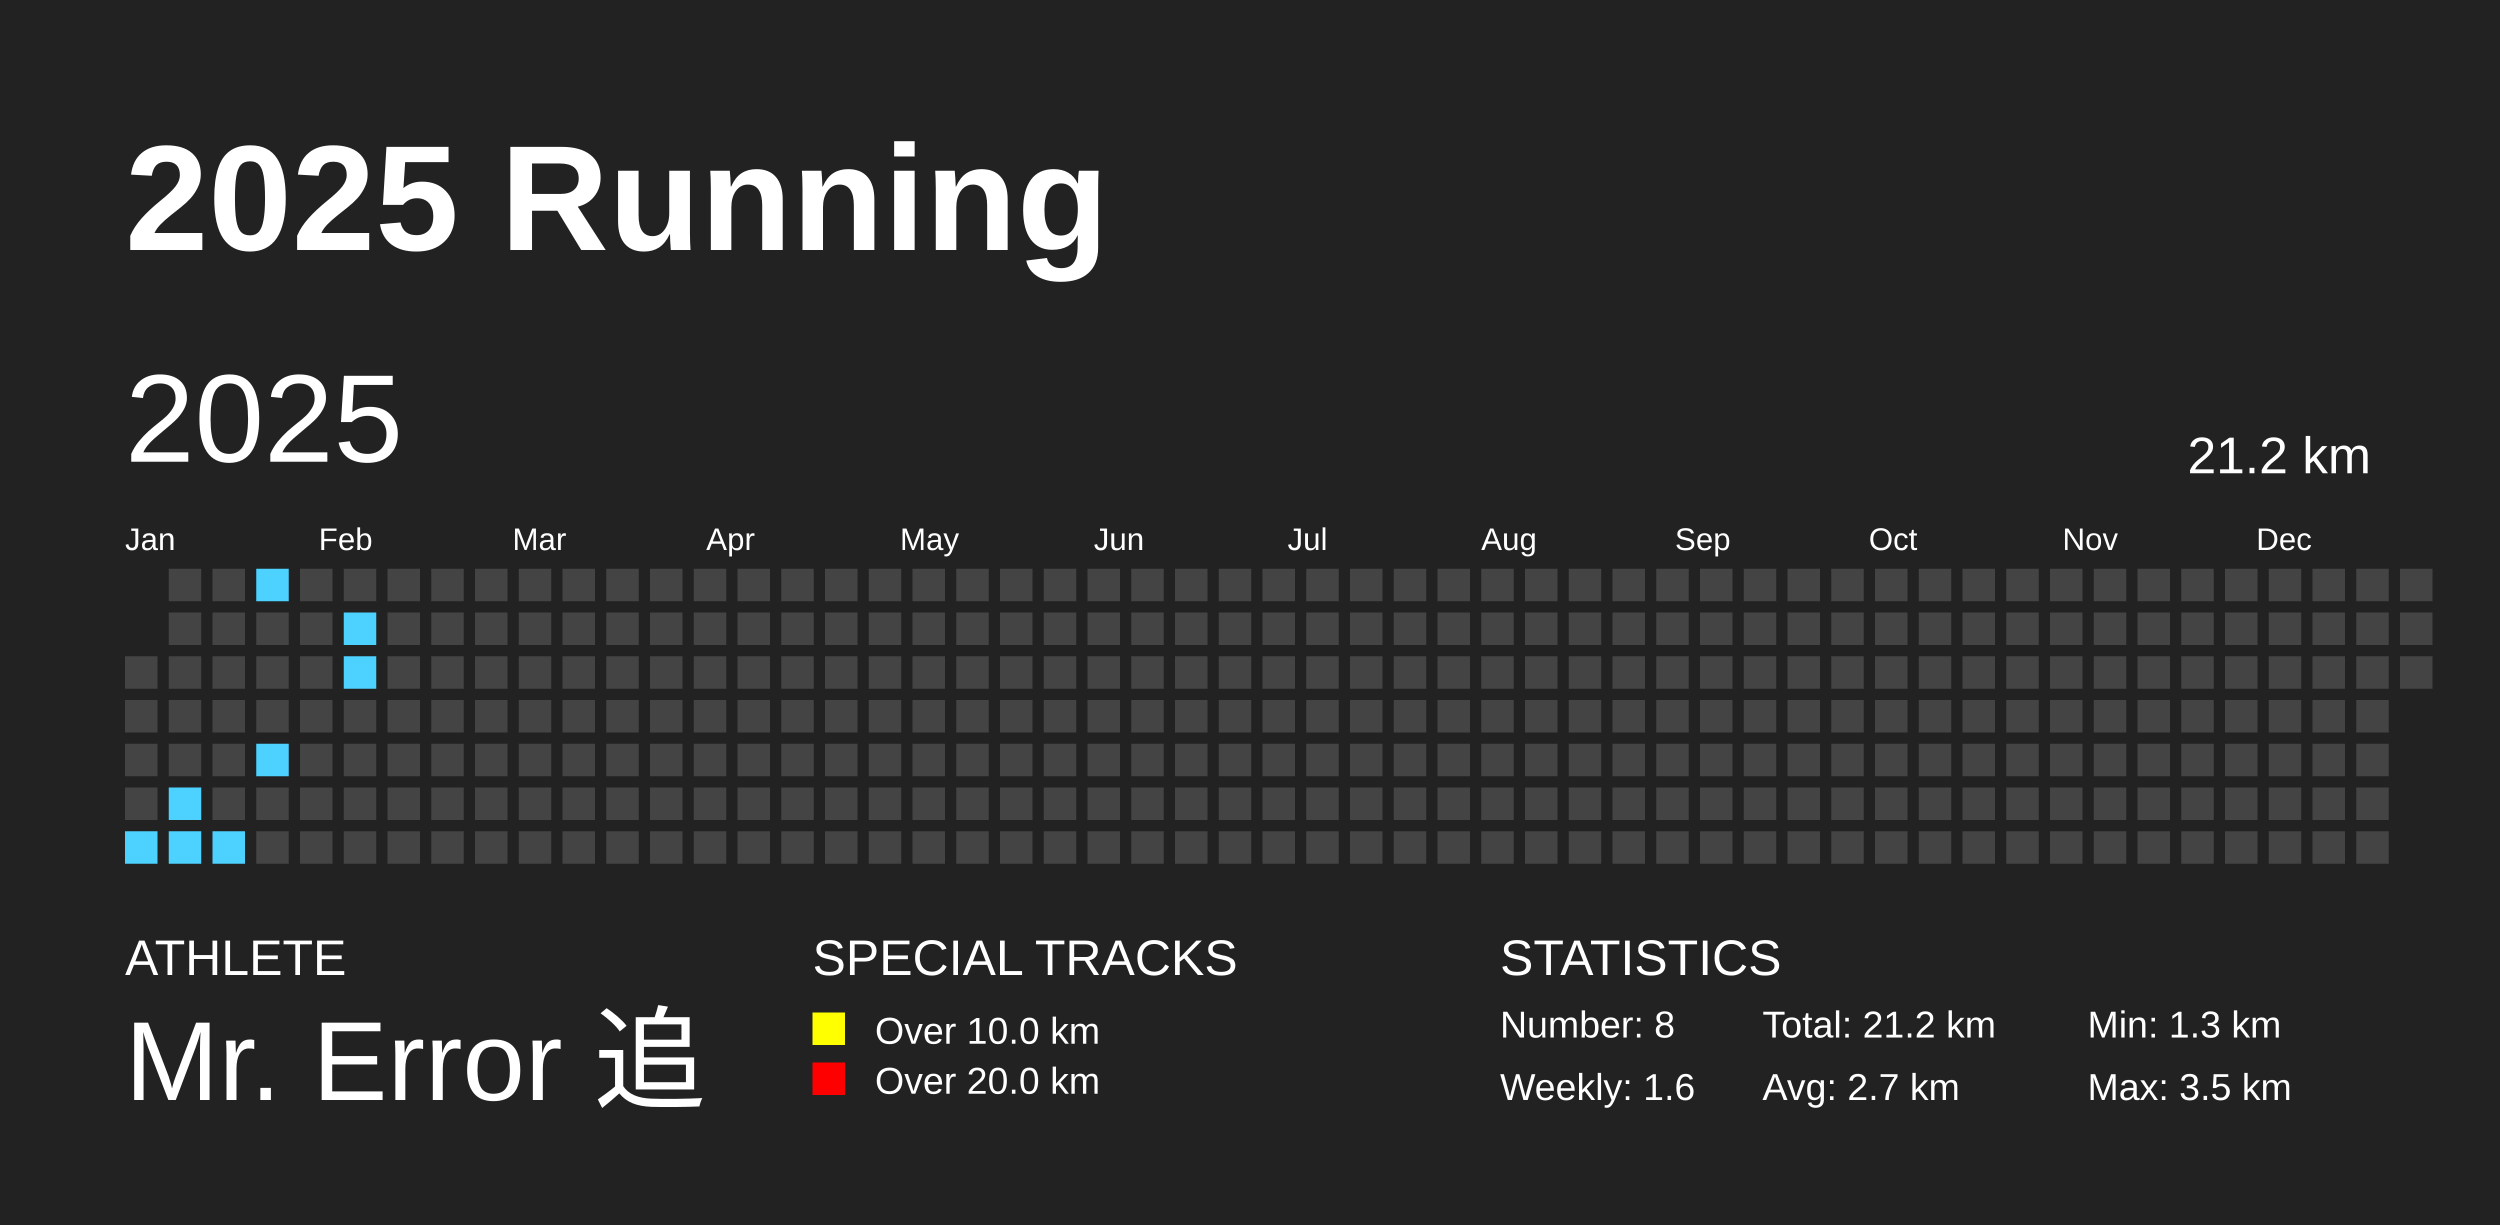
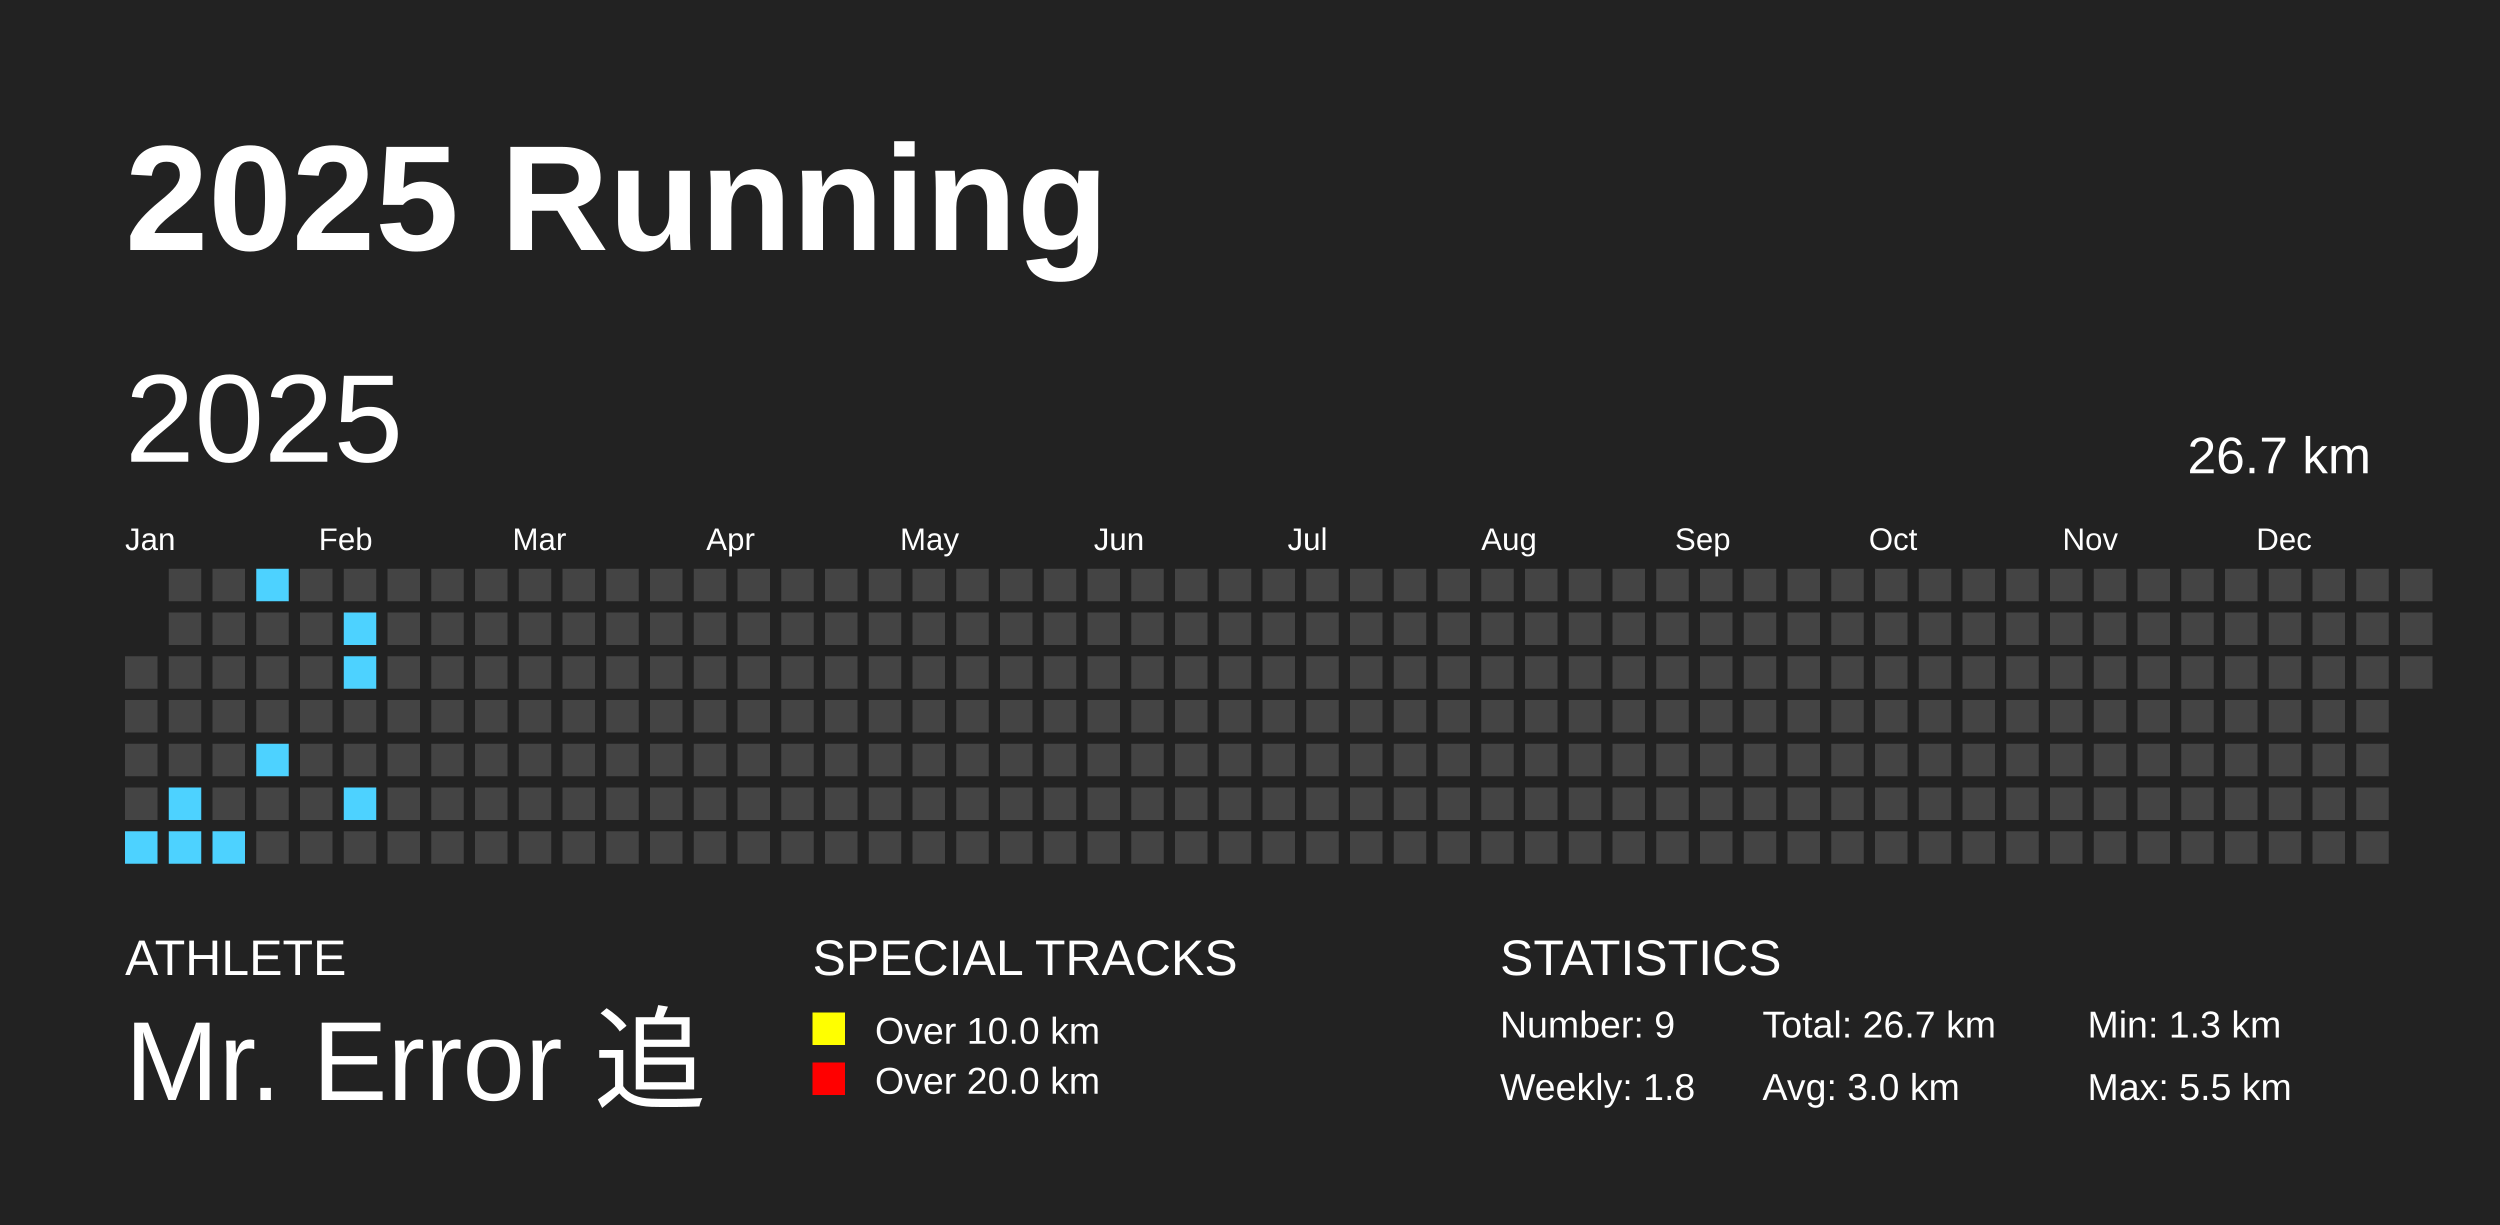
<svg xmlns="http://www.w3.org/2000/svg" baseProfile="full" height="98mm" version="1.1" viewBox="0,0,200,98" width="200mm">
  <defs />
  <rect fill="#222222" height="98" width="200" x="0" y="0" />
  <text fill="#FFFFFF" style="font-size:12px; font-family:Arial; font-weight:bold;" x="10" y="20">2025 Running</text>
  <text fill="#FFFFFF" style="font-size:4px; font-family:Arial" x="10" y="78">ATHLETE</text>
  <text fill="#FFFFFF" style="font-size:9px; font-family:Arial" x="10" y="88">Mr. Error 追</text>
  <text fill="#FFFFFF" style="font-size:4px; font-family:Arial" x="65" y="78">SPECIAL TRACKS</text>
  <rect fill="yellow" height="2.6" width="2.6" x="65" y="81" />
  <text fill="#FFFFFF" style="font-size:3px; font-family:Arial" x="70" y="83.5">Over 10.0 km</text>
  <rect fill="red" height="2.6" width="2.6" x="65" y="85" />
  <text fill="#FFFFFF" style="font-size:3px; font-family:Arial" x="70" y="87.5">Over 20.0 km</text>
  <text fill="#FFFFFF" style="font-size:4px; font-family:Arial" x="120" y="78">STATISTICS</text>
-   <text fill="#FFFFFF" style="font-size:3px; font-family:Arial" x="120" y="83">Number: 8</text>
-   <text fill="#FFFFFF" style="font-size:3px; font-family:Arial" x="120" y="88">Weekly: 1.6</text>
-   <text fill="#FFFFFF" style="font-size:3px; font-family:Arial" x="141" y="83">Total: 21.2 km</text>
-   <text fill="#FFFFFF" style="font-size:3px; font-family:Arial" x="141" y="88">Avg: 2.7 km</text>
+   <text fill="#FFFFFF" style="font-size:3px; font-family:Arial" x="120" y="83">Number: 9</text>
+   <text fill="#FFFFFF" style="font-size:3px; font-family:Arial" x="120" y="88">Weekly: 1.8</text>
+   <text fill="#FFFFFF" style="font-size:3px; font-family:Arial" x="141" y="83">Total: 26.7 km</text>
+   <text fill="#FFFFFF" style="font-size:3px; font-family:Arial" x="141" y="88">Avg: 3.0 km</text>
  <text fill="#FFFFFF" style="font-size:3px; font-family:Arial" x="167" y="83">Min: 1.3 km</text>
-   <text fill="#FFFFFF" style="font-size:3px; font-family:Arial" x="167" y="88">Max: 3.5 km</text>
+   <text fill="#FFFFFF" style="font-size:3px; font-family:Arial" x="167" y="88">Max: 5.5 km</text>
  <text dominant-baseline="hanging" fill="#FFFFFF" style="font-size:10.0px; font-family:Arial;" x="10" y="30">2025</text>
-   <text dominant-baseline="hanging" fill="#FFFFFF" style="font-size:4.125px; font-family:Arial;" x="175" y="35">21.2 km</text>
+   <text dominant-baseline="hanging" fill="#FFFFFF" style="font-size:4.125px; font-family:Arial;" x="175" y="35">26.7 km</text>
  <text fill="#FFFFFF" style="font-size:2.5px; font-family:Arial" x="10.0" y="44">Jan</text>
  <text fill="#FFFFFF" style="font-size:2.5px; font-family:Arial" x="25.5" y="44">Feb</text>
  <text fill="#FFFFFF" style="font-size:2.5px; font-family:Arial" x="41.0" y="44">Mar</text>
  <text fill="#FFFFFF" style="font-size:2.5px; font-family:Arial" x="56.5" y="44">Apr</text>
  <text fill="#FFFFFF" style="font-size:2.5px; font-family:Arial" x="72.0" y="44">May</text>
  <text fill="#FFFFFF" style="font-size:2.5px; font-family:Arial" x="87.5" y="44">Jun</text>
  <text fill="#FFFFFF" style="font-size:2.5px; font-family:Arial" x="103.0" y="44">Jul</text>
  <text fill="#FFFFFF" style="font-size:2.5px; font-family:Arial" x="118.5" y="44">Aug</text>
  <text fill="#FFFFFF" style="font-size:2.5px; font-family:Arial" x="134.0" y="44">Sep</text>
  <text fill="#FFFFFF" style="font-size:2.5px; font-family:Arial" x="149.5" y="44">Oct</text>
  <text fill="#FFFFFF" style="font-size:2.5px; font-family:Arial" x="165.0" y="44">Nov</text>
  <text fill="#FFFFFF" style="font-size:2.5px; font-family:Arial" x="180.5" y="44">Dec</text>
  <rect fill="#444444" height="2.6" width="2.6" x="10.0" y="52.5" />
  <rect fill="#444444" height="2.6" width="2.6" x="10.0" y="56.0" />
  <rect fill="#444444" height="2.6" width="2.6" x="10.0" y="59.5" />
  <rect fill="#444444" height="2.6" width="2.6" x="10.0" y="63.0" />
  <rect fill="#4DD2FF" height="2.6" width="2.6" x="10.0" y="66.5" />
  <rect fill="#444444" height="2.6" width="2.6" x="13.5" y="45.5" />
  <rect fill="#444444" height="2.6" width="2.6" x="13.5" y="49.0" />
  <rect fill="#444444" height="2.6" width="2.6" x="13.5" y="52.5" />
  <rect fill="#444444" height="2.6" width="2.6" x="13.5" y="56.0" />
  <rect fill="#444444" height="2.6" width="2.6" x="13.5" y="59.5" />
  <rect fill="#4DD2FF" height="2.6" width="2.6" x="13.5" y="63.0" />
  <rect fill="#4DD2FF" height="2.6" width="2.6" x="13.5" y="66.5" />
  <rect fill="#444444" height="2.6" width="2.6" x="17.0" y="45.5" />
  <rect fill="#444444" height="2.6" width="2.6" x="17.0" y="49.0" />
  <rect fill="#444444" height="2.6" width="2.6" x="17.0" y="52.5" />
  <rect fill="#444444" height="2.6" width="2.6" x="17.0" y="56.0" />
  <rect fill="#444444" height="2.6" width="2.6" x="17.0" y="59.5" />
  <rect fill="#444444" height="2.6" width="2.6" x="17.0" y="63.0" />
  <rect fill="#4DD2FF" height="2.6" width="2.6" x="17.0" y="66.5" />
  <rect fill="#4DD2FF" height="2.6" width="2.6" x="20.5" y="45.5" />
  <rect fill="#444444" height="2.6" width="2.6" x="20.5" y="49.0" />
  <rect fill="#444444" height="2.6" width="2.6" x="20.5" y="52.5" />
  <rect fill="#444444" height="2.6" width="2.6" x="20.5" y="56.0" />
  <rect fill="#4DD2FF" height="2.6" width="2.6" x="20.5" y="59.5" />
  <rect fill="#444444" height="2.6" width="2.6" x="20.5" y="63.0" />
  <rect fill="#444444" height="2.6" width="2.6" x="20.5" y="66.5" />
  <rect fill="#444444" height="2.6" width="2.6" x="24.0" y="45.5" />
  <rect fill="#444444" height="2.6" width="2.6" x="24.0" y="49.0" />
  <rect fill="#444444" height="2.6" width="2.6" x="24.0" y="52.5" />
  <rect fill="#444444" height="2.6" width="2.6" x="24.0" y="56.0" />
  <rect fill="#444444" height="2.6" width="2.6" x="24.0" y="59.5" />
  <rect fill="#444444" height="2.6" width="2.6" x="24.0" y="63.0" />
  <rect fill="#444444" height="2.6" width="2.6" x="24.0" y="66.5" />
  <rect fill="#444444" height="2.6" width="2.6" x="27.5" y="45.5" />
  <rect fill="#4DD2FF" height="2.6" width="2.6" x="27.5" y="49.0" />
  <rect fill="#4DD2FF" height="2.6" width="2.6" x="27.5" y="52.5" />
  <rect fill="#444444" height="2.6" width="2.6" x="27.5" y="56.0" />
  <rect fill="#444444" height="2.6" width="2.6" x="27.5" y="59.5" />
-   <rect fill="#444444" height="2.6" width="2.6" x="27.5" y="63.0" />
+   <rect fill="#4DD2FF" height="2.6" width="2.6" x="27.5" y="63.0" />
  <rect fill="#444444" height="2.6" width="2.6" x="27.5" y="66.5" />
  <rect fill="#444444" height="2.6" width="2.6" x="31.0" y="45.5" />
  <rect fill="#444444" height="2.6" width="2.6" x="31.0" y="49.0" />
  <rect fill="#444444" height="2.6" width="2.6" x="31.0" y="52.5" />
  <rect fill="#444444" height="2.6" width="2.6" x="31.0" y="56.0" />
  <rect fill="#444444" height="2.6" width="2.6" x="31.0" y="59.5" />
  <rect fill="#444444" height="2.6" width="2.6" x="31.0" y="63.0" />
  <rect fill="#444444" height="2.6" width="2.6" x="31.0" y="66.5" />
  <rect fill="#444444" height="2.6" width="2.6" x="34.5" y="45.5" />
  <rect fill="#444444" height="2.6" width="2.6" x="34.5" y="49.0" />
  <rect fill="#444444" height="2.6" width="2.6" x="34.5" y="52.5" />
  <rect fill="#444444" height="2.6" width="2.6" x="34.5" y="56.0" />
  <rect fill="#444444" height="2.6" width="2.6" x="34.5" y="59.5" />
  <rect fill="#444444" height="2.6" width="2.6" x="34.5" y="63.0" />
  <rect fill="#444444" height="2.6" width="2.6" x="34.5" y="66.5" />
  <rect fill="#444444" height="2.6" width="2.6" x="38.0" y="45.5" />
  <rect fill="#444444" height="2.6" width="2.6" x="38.0" y="49.0" />
  <rect fill="#444444" height="2.6" width="2.6" x="38.0" y="52.5" />
  <rect fill="#444444" height="2.6" width="2.6" x="38.0" y="56.0" />
  <rect fill="#444444" height="2.6" width="2.6" x="38.0" y="59.5" />
  <rect fill="#444444" height="2.6" width="2.6" x="38.0" y="63.0" />
  <rect fill="#444444" height="2.6" width="2.6" x="38.0" y="66.5" />
  <rect fill="#444444" height="2.6" width="2.6" x="41.5" y="45.5" />
  <rect fill="#444444" height="2.6" width="2.6" x="41.5" y="49.0" />
  <rect fill="#444444" height="2.6" width="2.6" x="41.5" y="52.5" />
  <rect fill="#444444" height="2.6" width="2.6" x="41.5" y="56.0" />
  <rect fill="#444444" height="2.6" width="2.6" x="41.5" y="59.5" />
  <rect fill="#444444" height="2.6" width="2.6" x="41.5" y="63.0" />
  <rect fill="#444444" height="2.6" width="2.6" x="41.5" y="66.5" />
  <rect fill="#444444" height="2.6" width="2.6" x="45.0" y="45.5" />
  <rect fill="#444444" height="2.6" width="2.6" x="45.0" y="49.0" />
  <rect fill="#444444" height="2.6" width="2.6" x="45.0" y="52.5" />
  <rect fill="#444444" height="2.6" width="2.6" x="45.0" y="56.0" />
  <rect fill="#444444" height="2.6" width="2.6" x="45.0" y="59.5" />
  <rect fill="#444444" height="2.6" width="2.6" x="45.0" y="63.0" />
  <rect fill="#444444" height="2.6" width="2.6" x="45.0" y="66.5" />
  <rect fill="#444444" height="2.6" width="2.6" x="48.5" y="45.5" />
  <rect fill="#444444" height="2.6" width="2.6" x="48.5" y="49.0" />
  <rect fill="#444444" height="2.6" width="2.6" x="48.5" y="52.5" />
  <rect fill="#444444" height="2.6" width="2.6" x="48.5" y="56.0" />
  <rect fill="#444444" height="2.6" width="2.6" x="48.5" y="59.5" />
  <rect fill="#444444" height="2.6" width="2.6" x="48.5" y="63.0" />
  <rect fill="#444444" height="2.6" width="2.6" x="48.5" y="66.5" />
  <rect fill="#444444" height="2.6" width="2.6" x="52.0" y="45.5" />
  <rect fill="#444444" height="2.6" width="2.6" x="52.0" y="49.0" />
  <rect fill="#444444" height="2.6" width="2.6" x="52.0" y="52.5" />
  <rect fill="#444444" height="2.6" width="2.6" x="52.0" y="56.0" />
  <rect fill="#444444" height="2.6" width="2.6" x="52.0" y="59.5" />
  <rect fill="#444444" height="2.6" width="2.6" x="52.0" y="63.0" />
  <rect fill="#444444" height="2.6" width="2.6" x="52.0" y="66.5" />
  <rect fill="#444444" height="2.6" width="2.6" x="55.5" y="45.5" />
  <rect fill="#444444" height="2.6" width="2.6" x="55.5" y="49.0" />
  <rect fill="#444444" height="2.6" width="2.6" x="55.5" y="52.5" />
  <rect fill="#444444" height="2.6" width="2.6" x="55.5" y="56.0" />
  <rect fill="#444444" height="2.6" width="2.6" x="55.5" y="59.5" />
  <rect fill="#444444" height="2.6" width="2.6" x="55.5" y="63.0" />
  <rect fill="#444444" height="2.6" width="2.6" x="55.5" y="66.5" />
  <rect fill="#444444" height="2.6" width="2.6" x="59.0" y="45.5" />
  <rect fill="#444444" height="2.6" width="2.6" x="59.0" y="49.0" />
  <rect fill="#444444" height="2.6" width="2.6" x="59.0" y="52.5" />
  <rect fill="#444444" height="2.6" width="2.6" x="59.0" y="56.0" />
  <rect fill="#444444" height="2.6" width="2.6" x="59.0" y="59.5" />
  <rect fill="#444444" height="2.6" width="2.6" x="59.0" y="63.0" />
  <rect fill="#444444" height="2.6" width="2.6" x="59.0" y="66.5" />
  <rect fill="#444444" height="2.6" width="2.6" x="62.5" y="45.5" />
  <rect fill="#444444" height="2.6" width="2.6" x="62.5" y="49.0" />
  <rect fill="#444444" height="2.6" width="2.6" x="62.5" y="52.5" />
  <rect fill="#444444" height="2.6" width="2.6" x="62.5" y="56.0" />
  <rect fill="#444444" height="2.6" width="2.6" x="62.5" y="59.5" />
  <rect fill="#444444" height="2.6" width="2.6" x="62.5" y="63.0" />
  <rect fill="#444444" height="2.6" width="2.6" x="62.5" y="66.5" />
  <rect fill="#444444" height="2.6" width="2.6" x="66.0" y="45.5" />
  <rect fill="#444444" height="2.6" width="2.6" x="66.0" y="49.0" />
  <rect fill="#444444" height="2.6" width="2.6" x="66.0" y="52.5" />
  <rect fill="#444444" height="2.6" width="2.6" x="66.0" y="56.0" />
  <rect fill="#444444" height="2.6" width="2.6" x="66.0" y="59.5" />
  <rect fill="#444444" height="2.6" width="2.6" x="66.0" y="63.0" />
  <rect fill="#444444" height="2.6" width="2.6" x="66.0" y="66.5" />
  <rect fill="#444444" height="2.6" width="2.6" x="69.5" y="45.5" />
  <rect fill="#444444" height="2.6" width="2.6" x="69.5" y="49.0" />
  <rect fill="#444444" height="2.6" width="2.6" x="69.5" y="52.5" />
  <rect fill="#444444" height="2.6" width="2.6" x="69.5" y="56.0" />
  <rect fill="#444444" height="2.6" width="2.6" x="69.5" y="59.5" />
  <rect fill="#444444" height="2.6" width="2.6" x="69.5" y="63.0" />
  <rect fill="#444444" height="2.6" width="2.6" x="69.5" y="66.5" />
  <rect fill="#444444" height="2.6" width="2.6" x="73.0" y="45.5" />
  <rect fill="#444444" height="2.6" width="2.6" x="73.0" y="49.0" />
  <rect fill="#444444" height="2.6" width="2.6" x="73.0" y="52.5" />
  <rect fill="#444444" height="2.6" width="2.6" x="73.0" y="56.0" />
  <rect fill="#444444" height="2.6" width="2.6" x="73.0" y="59.5" />
  <rect fill="#444444" height="2.6" width="2.6" x="73.0" y="63.0" />
  <rect fill="#444444" height="2.6" width="2.6" x="73.0" y="66.5" />
  <rect fill="#444444" height="2.6" width="2.6" x="76.5" y="45.5" />
  <rect fill="#444444" height="2.6" width="2.6" x="76.5" y="49.0" />
  <rect fill="#444444" height="2.6" width="2.6" x="76.5" y="52.5" />
  <rect fill="#444444" height="2.6" width="2.6" x="76.5" y="56.0" />
  <rect fill="#444444" height="2.6" width="2.6" x="76.5" y="59.5" />
  <rect fill="#444444" height="2.6" width="2.6" x="76.5" y="63.0" />
  <rect fill="#444444" height="2.6" width="2.6" x="76.5" y="66.5" />
  <rect fill="#444444" height="2.6" width="2.6" x="80.0" y="45.5" />
  <rect fill="#444444" height="2.6" width="2.6" x="80.0" y="49.0" />
  <rect fill="#444444" height="2.6" width="2.6" x="80.0" y="52.5" />
  <rect fill="#444444" height="2.6" width="2.6" x="80.0" y="56.0" />
  <rect fill="#444444" height="2.6" width="2.6" x="80.0" y="59.5" />
  <rect fill="#444444" height="2.6" width="2.6" x="80.0" y="63.0" />
  <rect fill="#444444" height="2.6" width="2.6" x="80.0" y="66.5" />
  <rect fill="#444444" height="2.6" width="2.6" x="83.5" y="45.5" />
  <rect fill="#444444" height="2.6" width="2.6" x="83.5" y="49.0" />
  <rect fill="#444444" height="2.6" width="2.6" x="83.5" y="52.5" />
  <rect fill="#444444" height="2.6" width="2.6" x="83.5" y="56.0" />
  <rect fill="#444444" height="2.6" width="2.6" x="83.5" y="59.5" />
  <rect fill="#444444" height="2.6" width="2.6" x="83.5" y="63.0" />
  <rect fill="#444444" height="2.6" width="2.6" x="83.5" y="66.5" />
  <rect fill="#444444" height="2.6" width="2.6" x="87.0" y="45.5" />
  <rect fill="#444444" height="2.6" width="2.6" x="87.0" y="49.0" />
  <rect fill="#444444" height="2.6" width="2.6" x="87.0" y="52.5" />
  <rect fill="#444444" height="2.6" width="2.6" x="87.0" y="56.0" />
  <rect fill="#444444" height="2.6" width="2.6" x="87.0" y="59.5" />
  <rect fill="#444444" height="2.6" width="2.6" x="87.0" y="63.0" />
  <rect fill="#444444" height="2.6" width="2.6" x="87.0" y="66.5" />
  <rect fill="#444444" height="2.6" width="2.6" x="90.5" y="45.5" />
  <rect fill="#444444" height="2.6" width="2.6" x="90.5" y="49.0" />
  <rect fill="#444444" height="2.6" width="2.6" x="90.5" y="52.5" />
  <rect fill="#444444" height="2.6" width="2.6" x="90.5" y="56.0" />
  <rect fill="#444444" height="2.6" width="2.6" x="90.5" y="59.5" />
  <rect fill="#444444" height="2.6" width="2.6" x="90.5" y="63.0" />
  <rect fill="#444444" height="2.6" width="2.6" x="90.5" y="66.5" />
  <rect fill="#444444" height="2.6" width="2.6" x="94.0" y="45.5" />
  <rect fill="#444444" height="2.6" width="2.6" x="94.0" y="49.0" />
  <rect fill="#444444" height="2.6" width="2.6" x="94.0" y="52.5" />
  <rect fill="#444444" height="2.6" width="2.6" x="94.0" y="56.0" />
  <rect fill="#444444" height="2.6" width="2.6" x="94.0" y="59.5" />
  <rect fill="#444444" height="2.6" width="2.6" x="94.0" y="63.0" />
  <rect fill="#444444" height="2.6" width="2.6" x="94.0" y="66.5" />
  <rect fill="#444444" height="2.6" width="2.6" x="97.5" y="45.5" />
  <rect fill="#444444" height="2.6" width="2.6" x="97.5" y="49.0" />
  <rect fill="#444444" height="2.6" width="2.6" x="97.5" y="52.5" />
  <rect fill="#444444" height="2.6" width="2.6" x="97.5" y="56.0" />
  <rect fill="#444444" height="2.6" width="2.6" x="97.5" y="59.5" />
  <rect fill="#444444" height="2.6" width="2.6" x="97.5" y="63.0" />
  <rect fill="#444444" height="2.6" width="2.6" x="97.5" y="66.5" />
  <rect fill="#444444" height="2.6" width="2.6" x="101.0" y="45.5" />
  <rect fill="#444444" height="2.6" width="2.6" x="101.0" y="49.0" />
  <rect fill="#444444" height="2.6" width="2.6" x="101.0" y="52.5" />
  <rect fill="#444444" height="2.6" width="2.6" x="101.0" y="56.0" />
  <rect fill="#444444" height="2.6" width="2.6" x="101.0" y="59.5" />
  <rect fill="#444444" height="2.6" width="2.6" x="101.0" y="63.0" />
  <rect fill="#444444" height="2.6" width="2.6" x="101.0" y="66.5" />
  <rect fill="#444444" height="2.6" width="2.6" x="104.5" y="45.5" />
  <rect fill="#444444" height="2.6" width="2.6" x="104.5" y="49.0" />
  <rect fill="#444444" height="2.6" width="2.6" x="104.5" y="52.5" />
  <rect fill="#444444" height="2.6" width="2.6" x="104.5" y="56.0" />
  <rect fill="#444444" height="2.6" width="2.6" x="104.5" y="59.5" />
  <rect fill="#444444" height="2.6" width="2.6" x="104.5" y="63.0" />
  <rect fill="#444444" height="2.6" width="2.6" x="104.5" y="66.5" />
  <rect fill="#444444" height="2.6" width="2.6" x="108.0" y="45.5" />
  <rect fill="#444444" height="2.6" width="2.6" x="108.0" y="49.0" />
  <rect fill="#444444" height="2.6" width="2.6" x="108.0" y="52.5" />
  <rect fill="#444444" height="2.6" width="2.6" x="108.0" y="56.0" />
  <rect fill="#444444" height="2.6" width="2.6" x="108.0" y="59.5" />
  <rect fill="#444444" height="2.6" width="2.6" x="108.0" y="63.0" />
  <rect fill="#444444" height="2.6" width="2.6" x="108.0" y="66.5" />
  <rect fill="#444444" height="2.6" width="2.6" x="111.5" y="45.5" />
  <rect fill="#444444" height="2.6" width="2.6" x="111.5" y="49.0" />
  <rect fill="#444444" height="2.6" width="2.6" x="111.5" y="52.5" />
  <rect fill="#444444" height="2.6" width="2.6" x="111.5" y="56.0" />
  <rect fill="#444444" height="2.6" width="2.6" x="111.5" y="59.5" />
  <rect fill="#444444" height="2.6" width="2.6" x="111.5" y="63.0" />
  <rect fill="#444444" height="2.6" width="2.6" x="111.5" y="66.5" />
  <rect fill="#444444" height="2.6" width="2.6" x="115.0" y="45.5" />
  <rect fill="#444444" height="2.6" width="2.6" x="115.0" y="49.0" />
  <rect fill="#444444" height="2.6" width="2.6" x="115.0" y="52.5" />
  <rect fill="#444444" height="2.6" width="2.6" x="115.0" y="56.0" />
  <rect fill="#444444" height="2.6" width="2.6" x="115.0" y="59.5" />
  <rect fill="#444444" height="2.6" width="2.6" x="115.0" y="63.0" />
  <rect fill="#444444" height="2.6" width="2.6" x="115.0" y="66.5" />
  <rect fill="#444444" height="2.6" width="2.6" x="118.5" y="45.5" />
  <rect fill="#444444" height="2.6" width="2.6" x="118.5" y="49.0" />
  <rect fill="#444444" height="2.6" width="2.6" x="118.5" y="52.5" />
  <rect fill="#444444" height="2.6" width="2.6" x="118.5" y="56.0" />
  <rect fill="#444444" height="2.6" width="2.6" x="118.5" y="59.5" />
  <rect fill="#444444" height="2.6" width="2.6" x="118.5" y="63.0" />
  <rect fill="#444444" height="2.6" width="2.6" x="118.5" y="66.5" />
  <rect fill="#444444" height="2.6" width="2.6" x="122.0" y="45.5" />
  <rect fill="#444444" height="2.6" width="2.6" x="122.0" y="49.0" />
  <rect fill="#444444" height="2.6" width="2.6" x="122.0" y="52.5" />
  <rect fill="#444444" height="2.6" width="2.6" x="122.0" y="56.0" />
  <rect fill="#444444" height="2.6" width="2.6" x="122.0" y="59.5" />
  <rect fill="#444444" height="2.6" width="2.6" x="122.0" y="63.0" />
  <rect fill="#444444" height="2.6" width="2.6" x="122.0" y="66.5" />
  <rect fill="#444444" height="2.6" width="2.6" x="125.5" y="45.5" />
  <rect fill="#444444" height="2.6" width="2.6" x="125.5" y="49.0" />
  <rect fill="#444444" height="2.6" width="2.6" x="125.5" y="52.5" />
  <rect fill="#444444" height="2.6" width="2.6" x="125.5" y="56.0" />
  <rect fill="#444444" height="2.6" width="2.6" x="125.5" y="59.5" />
  <rect fill="#444444" height="2.6" width="2.6" x="125.5" y="63.0" />
  <rect fill="#444444" height="2.6" width="2.6" x="125.5" y="66.5" />
  <rect fill="#444444" height="2.6" width="2.6" x="129.0" y="45.5" />
  <rect fill="#444444" height="2.6" width="2.6" x="129.0" y="49.0" />
  <rect fill="#444444" height="2.6" width="2.6" x="129.0" y="52.5" />
  <rect fill="#444444" height="2.6" width="2.6" x="129.0" y="56.0" />
  <rect fill="#444444" height="2.6" width="2.6" x="129.0" y="59.5" />
  <rect fill="#444444" height="2.6" width="2.6" x="129.0" y="63.0" />
  <rect fill="#444444" height="2.6" width="2.6" x="129.0" y="66.5" />
  <rect fill="#444444" height="2.6" width="2.6" x="132.5" y="45.5" />
  <rect fill="#444444" height="2.6" width="2.6" x="132.5" y="49.0" />
  <rect fill="#444444" height="2.6" width="2.6" x="132.5" y="52.5" />
  <rect fill="#444444" height="2.6" width="2.6" x="132.5" y="56.0" />
  <rect fill="#444444" height="2.6" width="2.6" x="132.5" y="59.5" />
  <rect fill="#444444" height="2.6" width="2.6" x="132.5" y="63.0" />
  <rect fill="#444444" height="2.6" width="2.6" x="132.5" y="66.5" />
  <rect fill="#444444" height="2.6" width="2.6" x="136.0" y="45.5" />
  <rect fill="#444444" height="2.6" width="2.6" x="136.0" y="49.0" />
  <rect fill="#444444" height="2.6" width="2.6" x="136.0" y="52.5" />
  <rect fill="#444444" height="2.6" width="2.6" x="136.0" y="56.0" />
  <rect fill="#444444" height="2.6" width="2.6" x="136.0" y="59.5" />
  <rect fill="#444444" height="2.6" width="2.6" x="136.0" y="63.0" />
  <rect fill="#444444" height="2.6" width="2.6" x="136.0" y="66.5" />
  <rect fill="#444444" height="2.6" width="2.6" x="139.5" y="45.5" />
  <rect fill="#444444" height="2.6" width="2.6" x="139.5" y="49.0" />
  <rect fill="#444444" height="2.6" width="2.6" x="139.5" y="52.5" />
  <rect fill="#444444" height="2.6" width="2.6" x="139.5" y="56.0" />
  <rect fill="#444444" height="2.6" width="2.6" x="139.5" y="59.5" />
  <rect fill="#444444" height="2.6" width="2.6" x="139.5" y="63.0" />
  <rect fill="#444444" height="2.6" width="2.6" x="139.5" y="66.5" />
  <rect fill="#444444" height="2.6" width="2.6" x="143.0" y="45.5" />
  <rect fill="#444444" height="2.6" width="2.6" x="143.0" y="49.0" />
  <rect fill="#444444" height="2.6" width="2.6" x="143.0" y="52.5" />
  <rect fill="#444444" height="2.6" width="2.6" x="143.0" y="56.0" />
  <rect fill="#444444" height="2.6" width="2.6" x="143.0" y="59.5" />
  <rect fill="#444444" height="2.6" width="2.6" x="143.0" y="63.0" />
  <rect fill="#444444" height="2.6" width="2.6" x="143.0" y="66.5" />
  <rect fill="#444444" height="2.6" width="2.6" x="146.5" y="45.5" />
  <rect fill="#444444" height="2.6" width="2.6" x="146.5" y="49.0" />
  <rect fill="#444444" height="2.6" width="2.6" x="146.5" y="52.5" />
  <rect fill="#444444" height="2.6" width="2.6" x="146.5" y="56.0" />
  <rect fill="#444444" height="2.6" width="2.6" x="146.5" y="59.5" />
  <rect fill="#444444" height="2.6" width="2.6" x="146.5" y="63.0" />
  <rect fill="#444444" height="2.6" width="2.6" x="146.5" y="66.5" />
  <rect fill="#444444" height="2.6" width="2.6" x="150.0" y="45.5" />
  <rect fill="#444444" height="2.6" width="2.6" x="150.0" y="49.0" />
  <rect fill="#444444" height="2.6" width="2.6" x="150.0" y="52.5" />
  <rect fill="#444444" height="2.6" width="2.6" x="150.0" y="56.0" />
  <rect fill="#444444" height="2.6" width="2.6" x="150.0" y="59.5" />
  <rect fill="#444444" height="2.6" width="2.6" x="150.0" y="63.0" />
  <rect fill="#444444" height="2.6" width="2.6" x="150.0" y="66.5" />
  <rect fill="#444444" height="2.6" width="2.6" x="153.5" y="45.5" />
  <rect fill="#444444" height="2.6" width="2.6" x="153.5" y="49.0" />
  <rect fill="#444444" height="2.6" width="2.6" x="153.5" y="52.5" />
  <rect fill="#444444" height="2.6" width="2.6" x="153.5" y="56.0" />
  <rect fill="#444444" height="2.6" width="2.6" x="153.5" y="59.5" />
  <rect fill="#444444" height="2.6" width="2.6" x="153.5" y="63.0" />
  <rect fill="#444444" height="2.6" width="2.6" x="153.5" y="66.5" />
  <rect fill="#444444" height="2.6" width="2.6" x="157.0" y="45.5" />
  <rect fill="#444444" height="2.6" width="2.6" x="157.0" y="49.0" />
  <rect fill="#444444" height="2.6" width="2.6" x="157.0" y="52.5" />
  <rect fill="#444444" height="2.6" width="2.6" x="157.0" y="56.0" />
  <rect fill="#444444" height="2.6" width="2.6" x="157.0" y="59.5" />
  <rect fill="#444444" height="2.6" width="2.6" x="157.0" y="63.0" />
  <rect fill="#444444" height="2.6" width="2.6" x="157.0" y="66.5" />
  <rect fill="#444444" height="2.6" width="2.6" x="160.5" y="45.5" />
  <rect fill="#444444" height="2.6" width="2.6" x="160.5" y="49.0" />
  <rect fill="#444444" height="2.6" width="2.6" x="160.5" y="52.5" />
  <rect fill="#444444" height="2.6" width="2.6" x="160.5" y="56.0" />
  <rect fill="#444444" height="2.6" width="2.6" x="160.5" y="59.5" />
  <rect fill="#444444" height="2.6" width="2.6" x="160.5" y="63.0" />
  <rect fill="#444444" height="2.6" width="2.6" x="160.5" y="66.5" />
  <rect fill="#444444" height="2.6" width="2.6" x="164.0" y="45.5" />
  <rect fill="#444444" height="2.6" width="2.6" x="164.0" y="49.0" />
  <rect fill="#444444" height="2.6" width="2.6" x="164.0" y="52.5" />
  <rect fill="#444444" height="2.6" width="2.6" x="164.0" y="56.0" />
  <rect fill="#444444" height="2.6" width="2.6" x="164.0" y="59.5" />
  <rect fill="#444444" height="2.6" width="2.6" x="164.0" y="63.0" />
  <rect fill="#444444" height="2.6" width="2.6" x="164.0" y="66.5" />
  <rect fill="#444444" height="2.6" width="2.6" x="167.5" y="45.5" />
  <rect fill="#444444" height="2.6" width="2.6" x="167.5" y="49.0" />
  <rect fill="#444444" height="2.6" width="2.6" x="167.5" y="52.5" />
  <rect fill="#444444" height="2.6" width="2.6" x="167.5" y="56.0" />
  <rect fill="#444444" height="2.6" width="2.6" x="167.5" y="59.5" />
  <rect fill="#444444" height="2.6" width="2.6" x="167.5" y="63.0" />
  <rect fill="#444444" height="2.6" width="2.6" x="167.5" y="66.5" />
  <rect fill="#444444" height="2.6" width="2.6" x="171.0" y="45.5" />
  <rect fill="#444444" height="2.6" width="2.6" x="171.0" y="49.0" />
  <rect fill="#444444" height="2.6" width="2.6" x="171.0" y="52.5" />
  <rect fill="#444444" height="2.6" width="2.6" x="171.0" y="56.0" />
  <rect fill="#444444" height="2.6" width="2.6" x="171.0" y="59.5" />
  <rect fill="#444444" height="2.6" width="2.6" x="171.0" y="63.0" />
  <rect fill="#444444" height="2.6" width="2.6" x="171.0" y="66.5" />
  <rect fill="#444444" height="2.6" width="2.6" x="174.5" y="45.5" />
  <rect fill="#444444" height="2.6" width="2.6" x="174.5" y="49.0" />
  <rect fill="#444444" height="2.6" width="2.6" x="174.5" y="52.5" />
  <rect fill="#444444" height="2.6" width="2.6" x="174.5" y="56.0" />
  <rect fill="#444444" height="2.6" width="2.6" x="174.5" y="59.5" />
  <rect fill="#444444" height="2.6" width="2.6" x="174.5" y="63.0" />
  <rect fill="#444444" height="2.6" width="2.6" x="174.5" y="66.5" />
  <rect fill="#444444" height="2.6" width="2.6" x="178.0" y="45.5" />
  <rect fill="#444444" height="2.6" width="2.6" x="178.0" y="49.0" />
  <rect fill="#444444" height="2.6" width="2.6" x="178.0" y="52.5" />
  <rect fill="#444444" height="2.6" width="2.6" x="178.0" y="56.0" />
  <rect fill="#444444" height="2.6" width="2.6" x="178.0" y="59.5" />
  <rect fill="#444444" height="2.6" width="2.6" x="178.0" y="63.0" />
  <rect fill="#444444" height="2.6" width="2.6" x="178.0" y="66.5" />
  <rect fill="#444444" height="2.6" width="2.6" x="181.5" y="45.5" />
  <rect fill="#444444" height="2.6" width="2.6" x="181.5" y="49.0" />
  <rect fill="#444444" height="2.6" width="2.6" x="181.5" y="52.5" />
  <rect fill="#444444" height="2.6" width="2.6" x="181.5" y="56.0" />
  <rect fill="#444444" height="2.6" width="2.6" x="181.5" y="59.5" />
  <rect fill="#444444" height="2.6" width="2.6" x="181.5" y="63.0" />
  <rect fill="#444444" height="2.6" width="2.6" x="181.5" y="66.5" />
  <rect fill="#444444" height="2.6" width="2.6" x="185.0" y="45.5" />
  <rect fill="#444444" height="2.6" width="2.6" x="185.0" y="49.0" />
  <rect fill="#444444" height="2.6" width="2.6" x="185.0" y="52.5" />
  <rect fill="#444444" height="2.6" width="2.6" x="185.0" y="56.0" />
  <rect fill="#444444" height="2.6" width="2.6" x="185.0" y="59.5" />
  <rect fill="#444444" height="2.6" width="2.6" x="185.0" y="63.0" />
  <rect fill="#444444" height="2.6" width="2.6" x="185.0" y="66.5" />
  <rect fill="#444444" height="2.6" width="2.6" x="188.5" y="45.5" />
  <rect fill="#444444" height="2.6" width="2.6" x="188.5" y="49.0" />
  <rect fill="#444444" height="2.6" width="2.6" x="188.5" y="52.5" />
  <rect fill="#444444" height="2.6" width="2.6" x="188.5" y="56.0" />
  <rect fill="#444444" height="2.6" width="2.6" x="188.5" y="59.5" />
  <rect fill="#444444" height="2.6" width="2.6" x="188.5" y="63.0" />
  <rect fill="#444444" height="2.6" width="2.6" x="188.5" y="66.5" />
  <rect fill="#444444" height="2.6" width="2.6" x="192.0" y="45.5" />
  <rect fill="#444444" height="2.6" width="2.6" x="192.0" y="49.0" />
  <rect fill="#444444" height="2.6" width="2.6" x="192.0" y="52.5" />
</svg>
